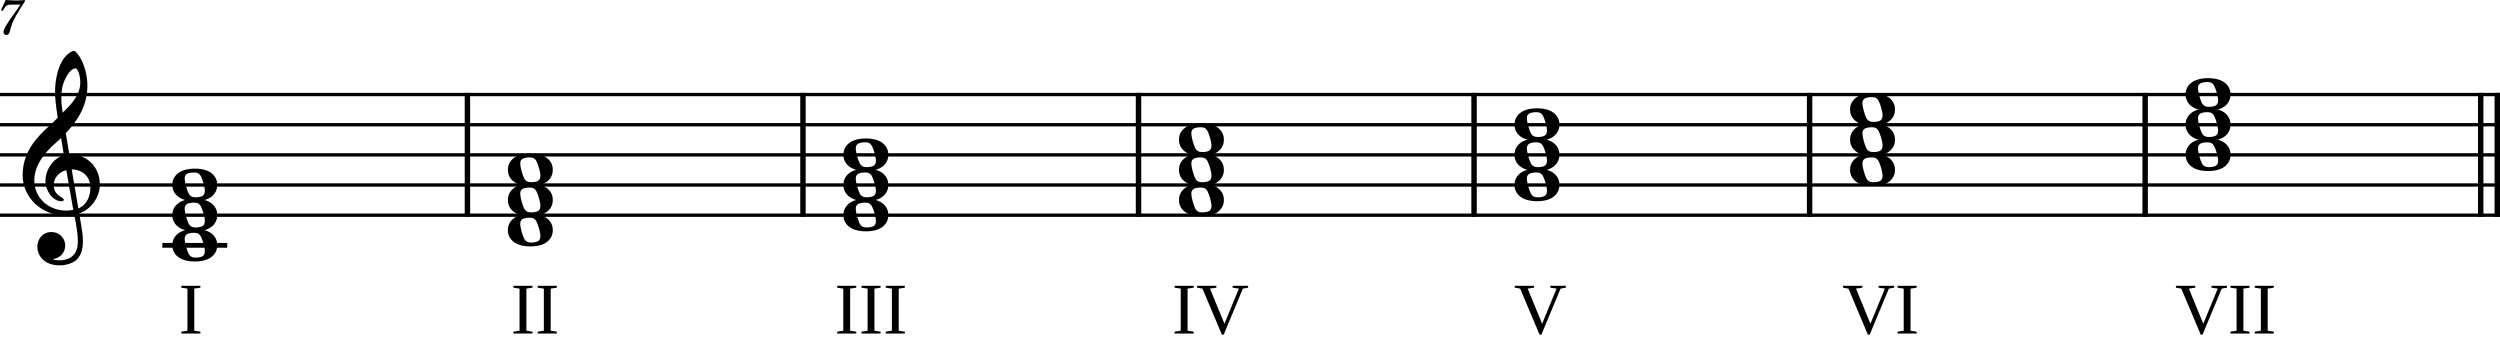
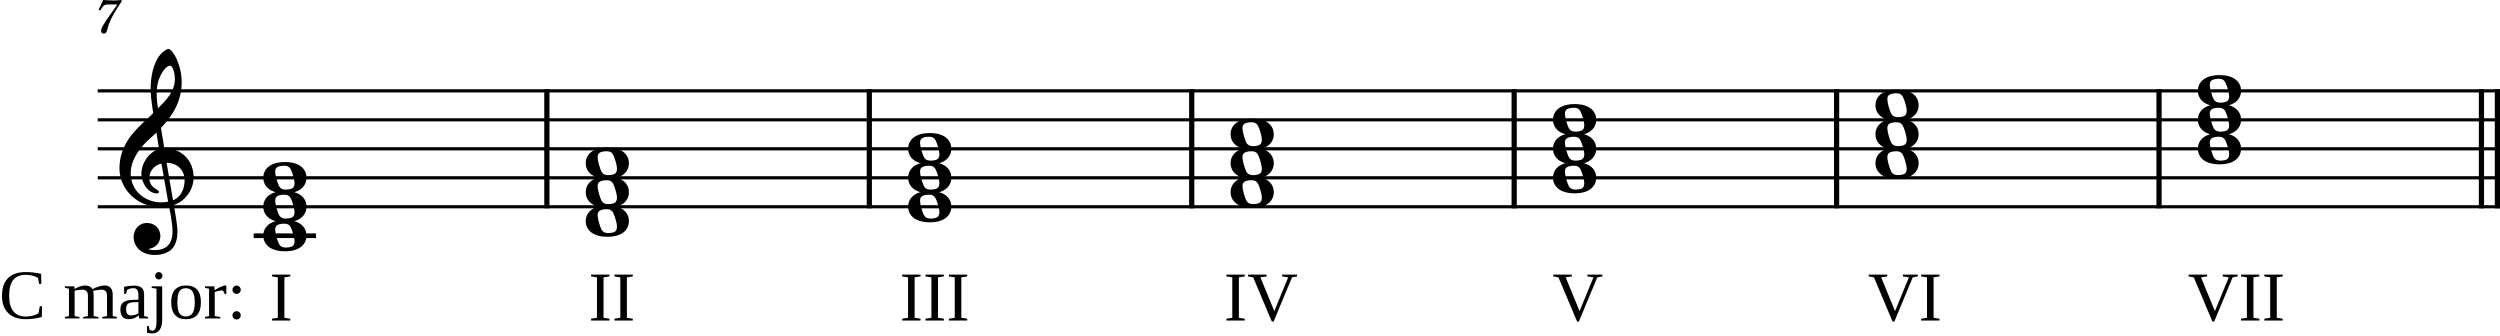
- <svg xmlns="http://www.w3.org/2000/svg" width="145.062mm" height="19.519mm" viewBox="0 0 2056.002 276.649" version="1.2" id="svg194">
+ <svg xmlns="http://www.w3.org/2000/svg" width="150.963mm" height="20.246mm" viewBox="0 0 2139.64 286.951" version="1.2" id="svg194">
  <defs id="defs194" />
-   <polyline class="StaffLines" fill="none" stroke="#000000" stroke-width="2.73" stroke-linejoin="bevel" points="708.598,2693.4 2764.6,2693.4" id="polyline31" transform="translate(-708.598,-2615.64)" />
-   <polyline class="StaffLines" fill="none" stroke="#000000" stroke-width="2.73" stroke-linejoin="bevel" points="708.598,2718.2 2764.6,2718.2" id="polyline32" transform="translate(-708.598,-2615.64)" />
-   <polyline class="StaffLines" fill="none" stroke="#000000" stroke-width="2.73" stroke-linejoin="bevel" points="708.598,2743 2764.6,2743" id="polyline33" transform="translate(-708.598,-2615.64)" />
-   <polyline class="StaffLines" fill="none" stroke="#000000" stroke-width="2.73" stroke-linejoin="bevel" points="708.598,2767.8 2764.6,2767.8" id="polyline34" transform="translate(-708.598,-2615.64)" />
-   <polyline class="StaffLines" fill="none" stroke="#000000" stroke-width="2.73" stroke-linejoin="bevel" points="708.598,2792.6 2764.6,2792.6" id="polyline35" transform="translate(-708.598,-2615.64)" />
-   <path class="MeasureNumber" d="M 20.438,7.1951929e-5 C 18.313,0.24 15.719,0.41 13.485,0.41 c -1.125,0 -2.406,-0.05 -3.844,-0.12 -1.328,-0.08 -2.641,-0.16 -4,-0.24 l -1,-0.05 L 0.766,8.44 l 1.469,0.49 0.969,-1.61 c 1.875,-3.11 2.75,-3.55 6.828,-3.52 h 6.765 l -4.359,6.25 c -5.125,7.19 -5.125,7.19 -7.078,10.39 -1.766,2.85 -2.485,4.6 -2.485,6.03 0,1.41 0.891,2.28 2.282,2.28 1.484,0 2.234,-0.71 2.765,-2.59 2,-7.52 3.203,-10.12 8.75,-19.11 l 3.766,-5.84 V 7.1951928e-5" id="path57" />
-   <polyline class="BarLine" fill="none" stroke="#000000" stroke-width="4.46" stroke-linejoin="bevel" points="1920.87,2692.04 1920.87,2793.96" id="polyline62" transform="translate(-708.598,-2615.64)" />
-   <polyline class="BarLine" fill="none" stroke="#000000" stroke-width="4.46" stroke-linejoin="bevel" points="2472.78,2692.04 2472.78,2793.96" id="polyline63" transform="translate(-708.598,-2615.64)" />
-   <polyline class="BarLine" fill="none" stroke="#000000" stroke-width="4.46" stroke-linejoin="bevel" points="1093,2692.04 1093,2793.96" id="polyline74" transform="translate(-708.598,-2615.64)" />
-   <polyline class="BarLine" fill="none" stroke="#000000" stroke-width="4.46" stroke-linejoin="bevel" points="2748.73,2692.04 2748.73,2793.96" id="polyline76" transform="translate(-708.598,-2615.64)" />
-   <polyline class="BarLine" fill="none" stroke="#000000" stroke-width="4.46" stroke-linejoin="bevel" points="2762.37,2692.04 2762.37,2793.96" id="polyline77" transform="translate(-708.598,-2615.64)" />
-   <polyline class="BarLine" fill="none" stroke="#000000" stroke-width="4.46" stroke-linejoin="bevel" points="1644.91,2692.04 1644.91,2793.96" id="polyline90" transform="translate(-708.598,-2615.64)" />
-   <polyline class="BarLine" fill="none" stroke="#000000" stroke-width="4.46" stroke-linejoin="bevel" points="2196.82,2692.04 2196.82,2793.96" id="polyline91" transform="translate(-708.598,-2615.64)" />
-   <polyline class="BarLine" fill="none" stroke="#000000" stroke-width="4.46" stroke-linejoin="bevel" points="1368.96,2692.04 1368.96,2793.96" id="polyline96" transform="translate(-708.598,-2615.64)" />
-   <polyline class="LedgerLine" fill="none" stroke="#000000" stroke-width="3.97" stroke-linejoin="bevel" points="842.1,2817.4 895.466,2817.4" id="polyline104" transform="translate(-708.598,-2615.64)" />
-   <path class="Note" d="m 436.195,126.275 c -13.686,0 -18.553,6.944 -18.553,13.392 0,6.448 4.867,13.392 18.553,13.392 13.687,0 18.445,-6.944 18.445,-13.392 0,-6.448 -4.759,-13.392 -18.445,-13.392 m 5.053,23.002 c -1.193,0.403 -2.775,0.604 -4.263,0.604 -2.775,0 -4.665,-0.79 -5.952,-3.27 -1.287,-2.48 -3.069,-8.835 -3.177,-11.517 -0.201,-2.682 0.791,-4.263 3.177,-5.053 1.193,-0.403 2.775,-0.605 4.263,-0.605 2.775,0 4.573,0.605 5.952,3.286 1.395,2.666 3.177,9.021 3.177,11.501 0,2.573 -0.791,4.371 -3.177,5.053" id="path110" style="stroke-width:0.992" />
-   <path class="Note" d="m 1264.055,113.875 c -13.687,0 -18.553,6.944 -18.553,13.392 0,6.448 4.867,13.392 18.553,13.392 13.687,0 18.445,-6.944 18.445,-13.392 0,-6.448 -4.759,-13.392 -18.445,-13.392 m 5.053,23.002 c -1.194,0.403 -2.775,0.604 -4.263,0.604 -2.775,0 -4.665,-0.79 -5.952,-3.27 -1.286,-2.48 -3.069,-8.835 -3.177,-11.517 -0.202,-2.682 0.79,-4.263 3.177,-5.053 1.194,-0.403 2.775,-0.605 4.263,-0.605 2.775,0 4.572,0.605 5.952,3.286 1.395,2.666 3.177,9.021 3.177,11.501 0,2.573 -0.79,4.371 -3.177,5.053" id="path115" style="stroke-width:0.992" />
-   <path class="Note" d="m 436.195,151.075 c -13.686,0 -18.553,6.944 -18.553,13.392 0,6.448 4.867,13.392 18.553,13.392 13.687,0 18.445,-6.944 18.445,-13.392 0,-6.448 -4.759,-13.392 -18.445,-13.392 m 5.053,23.002 c -1.193,0.403 -2.775,0.604 -4.263,0.604 -2.775,0 -4.665,-0.79 -5.952,-3.27 -1.287,-2.48 -3.069,-8.835 -3.177,-11.517 -0.201,-2.682 0.791,-4.263 3.177,-5.053 1.193,-0.403 2.775,-0.605 4.263,-0.605 2.775,0 4.573,0.605 5.952,3.286 1.395,2.666 3.177,9.021 3.177,11.501 0,2.573 -0.791,4.371 -3.177,5.053" id="path117" style="stroke-width:0.992" />
-   <path class="Note" d="m 712.145,163.475 c -13.686,0 -18.553,6.944 -18.553,13.392 0,6.448 4.867,13.392 18.553,13.392 13.687,0 18.445,-6.944 18.445,-13.392 0,-6.448 -4.759,-13.392 -18.445,-13.392 m 5.053,23.002 c -1.193,0.403 -2.775,0.604 -4.263,0.604 -2.775,0 -4.665,-0.79 -5.952,-3.27 -1.287,-2.48 -3.069,-8.835 -3.177,-11.517 -0.201,-2.682 0.791,-4.263 3.177,-5.053 1.193,-0.403 2.775,-0.605 4.263,-0.605 2.775,0 4.573,0.605 5.952,3.286 1.395,2.666 3.177,9.021 3.177,11.501 0,2.573 -0.791,4.371 -3.177,5.053" id="path127" style="stroke-width:0.992" />
-   <path class="Note" d="m 1815.966,64.275 c -13.687,0 -18.553,6.944 -18.553,13.392 0,6.448 4.867,13.392 18.553,13.392 13.687,0 18.445,-6.944 18.445,-13.392 0,-6.448 -4.759,-13.392 -18.445,-13.392 m 5.053,23.002 c -1.194,0.403 -2.775,0.604 -4.263,0.604 -2.775,0 -4.665,-0.79 -5.952,-3.27 -1.286,-2.48 -3.069,-8.835 -3.177,-11.517 -0.202,-2.681 0.79,-4.262 3.177,-5.053 1.194,-0.403 2.775,-0.605 4.263,-0.605 2.775,0 4.572,0.605 5.952,3.286 1.395,2.666 3.177,9.021 3.177,11.501 0,2.573 -0.79,4.371 -3.177,5.053" id="path128" style="stroke-width:0.992" />
-   <path class="Note" d="m 1815.966,89.075 c -13.687,0 -18.553,6.944 -18.553,13.392 0,6.448 4.867,13.392 18.553,13.392 13.687,0 18.445,-6.944 18.445,-13.392 0,-6.448 -4.759,-13.392 -18.445,-13.392 m 5.053,23.002 c -1.194,0.403 -2.775,0.604 -4.263,0.604 -2.775,0 -4.665,-0.79 -5.952,-3.27 -1.286,-2.48 -3.069,-8.835 -3.177,-11.517 -0.202,-2.681 0.79,-4.262 3.177,-5.053 1.194,-0.403 2.775,-0.605 4.263,-0.605 2.775,0 4.572,0.605 5.952,3.286 1.395,2.666 3.177,9.021 3.177,11.501 0,2.573 -0.79,4.371 -3.177,5.053" id="path129" style="stroke-width:0.992" />
-   <path class="Note" d="m 712.145,113.875 c -13.686,0 -18.553,6.944 -18.553,13.392 0,6.448 4.867,13.392 18.553,13.392 13.687,0 18.445,-6.944 18.445,-13.392 0,-6.448 -4.759,-13.392 -18.445,-13.392 m 5.053,23.002 c -1.193,0.403 -2.775,0.604 -4.263,0.604 -2.775,0 -4.665,-0.79 -5.952,-3.27 -1.287,-2.48 -3.069,-8.835 -3.177,-11.517 -0.201,-2.682 0.791,-4.263 3.177,-5.053 1.193,-0.403 2.775,-0.605 4.263,-0.605 2.775,0 4.573,0.605 5.952,3.286 1.395,2.666 3.177,9.021 3.177,11.501 0,2.573 -0.791,4.371 -3.177,5.053" id="path133" style="stroke-width:0.992" />
-   <path class="Note" d="m 1540.015,76.675 c -13.687,0 -18.553,6.944 -18.553,13.392 0,6.448 4.867,13.392 18.553,13.392 13.687,0 18.445,-6.944 18.445,-13.392 0,-6.448 -4.759,-13.392 -18.445,-13.392 m 5.053,23.002 c -1.194,0.403 -2.775,0.604 -4.263,0.604 -2.775,0 -4.665,-0.79 -5.952,-3.27 -1.286,-2.48 -3.069,-8.835 -3.177,-11.517 -0.202,-2.681 0.79,-4.262 3.177,-5.053 1.194,-0.403 2.775,-0.605 4.263,-0.605 2.775,0 4.572,0.605 5.952,3.286 1.395,2.666 3.177,9.021 3.177,11.501 0,2.573 -0.79,4.371 -3.177,5.053" id="path134" style="stroke-width:0.992" />
-   <path class="Note" d="m 712.145,138.675 c -13.686,0 -18.553,6.944 -18.553,13.392 0,6.448 4.867,13.392 18.553,13.392 13.687,0 18.445,-6.944 18.445,-13.392 0,-6.448 -4.759,-13.392 -18.445,-13.392 m 5.053,23.002 c -1.193,0.403 -2.775,0.604 -4.263,0.604 -2.775,0 -4.665,-0.79 -5.952,-3.27 -1.287,-2.48 -3.069,-8.835 -3.177,-11.517 -0.201,-2.682 0.791,-4.263 3.177,-5.053 1.193,-0.403 2.775,-0.605 4.263,-0.605 2.775,0 4.573,0.605 5.952,3.286 1.395,2.666 3.177,9.021 3.177,11.501 0,2.573 -0.791,4.371 -3.177,5.053" id="path138" style="stroke-width:0.992" />
-   <path class="Note" d="m 1815.966,113.875 c -13.687,0 -18.553,6.944 -18.553,13.392 0,6.448 4.867,13.392 18.553,13.392 13.687,0 18.445,-6.944 18.445,-13.392 0,-6.448 -4.759,-13.392 -18.445,-13.392 m 5.053,23.002 c -1.194,0.403 -2.775,0.604 -4.263,0.604 -2.775,0 -4.665,-0.79 -5.952,-3.27 -1.286,-2.48 -3.069,-8.835 -3.177,-11.517 -0.202,-2.682 0.79,-4.263 3.177,-5.053 1.194,-0.403 2.775,-0.605 4.263,-0.605 2.775,0 4.572,0.605 5.952,3.286 1.395,2.666 3.177,9.021 3.177,11.501 0,2.573 -0.79,4.371 -3.177,5.053" id="path139" style="stroke-width:0.992" />
-   <path class="Note" d="m 1264.055,138.675 c -13.687,0 -18.553,6.944 -18.553,13.392 0,6.448 4.867,13.392 18.553,13.392 13.687,0 18.445,-6.944 18.445,-13.392 0,-6.448 -4.759,-13.392 -18.445,-13.392 m 5.053,23.002 c -1.194,0.403 -2.775,0.604 -4.263,0.604 -2.775,0 -4.665,-0.79 -5.952,-3.27 -1.286,-2.48 -3.069,-8.835 -3.177,-11.517 -0.202,-2.682 0.79,-4.263 3.177,-5.053 1.194,-0.403 2.775,-0.605 4.263,-0.605 2.775,0 4.572,0.605 5.952,3.286 1.395,2.666 3.177,9.021 3.177,11.501 0,2.573 -0.79,4.371 -3.177,5.053" id="path144" style="stroke-width:0.992" />
-   <path class="Note" d="m 160.239,163.475 c -13.686,0 -18.553,6.944 -18.553,13.392 0,6.448 4.867,13.392 18.553,13.392 13.687,0 18.445,-6.944 18.445,-13.392 0,-6.448 -4.759,-13.392 -18.445,-13.392 m 5.053,23.002 c -1.193,0.403 -2.775,0.604 -4.263,0.604 -2.775,0 -4.665,-0.79 -5.952,-3.27 -1.287,-2.48 -3.069,-8.835 -3.177,-11.517 -0.201,-2.682 0.791,-4.263 3.177,-5.053 1.193,-0.403 2.775,-0.605 4.263,-0.605 2.775,0 4.573,0.605 5.952,3.286 1.395,2.666 3.177,9.021 3.177,11.501 0,2.573 -0.791,4.371 -3.177,5.053" id="path147" style="stroke-width:0.992" />
-   <path class="Note" d="m 1540.015,126.275 c -13.687,0 -18.553,6.944 -18.553,13.392 0,6.448 4.867,13.392 18.553,13.392 13.687,0 18.445,-6.944 18.445,-13.392 0,-6.448 -4.759,-13.392 -18.445,-13.392 m 5.053,23.002 c -1.194,0.403 -2.775,0.604 -4.263,0.604 -2.775,0 -4.665,-0.79 -5.952,-3.27 -1.286,-2.48 -3.069,-8.835 -3.177,-11.517 -0.202,-2.682 0.79,-4.263 3.177,-5.053 1.194,-0.403 2.775,-0.605 4.263,-0.605 2.775,0 4.572,0.605 5.952,3.286 1.395,2.666 3.177,9.021 3.177,11.501 0,2.573 -0.79,4.371 -3.177,5.053" id="path148" style="stroke-width:0.992" />
-   <path class="Note" d="m 160.239,188.275 c -13.686,0 -18.553,6.944 -18.553,13.392 0,6.448 4.867,13.392 18.553,13.392 13.687,0 18.445,-6.944 18.445,-13.392 0,-6.448 -4.759,-13.392 -18.445,-13.392 m 5.053,23.002 c -1.193,0.403 -2.775,0.604 -4.263,0.604 -2.775,0 -4.665,-0.79 -5.952,-3.27 -1.287,-2.48 -3.069,-8.835 -3.177,-11.517 -0.201,-2.682 0.791,-4.263 3.177,-5.053 1.193,-0.403 2.775,-0.605 4.263,-0.605 2.775,0 4.573,0.605 5.952,3.286 1.395,2.666 3.177,9.021 3.177,11.501 0,2.573 -0.791,4.371 -3.177,5.053" id="path149" style="stroke-width:0.992" />
-   <path class="Note" d="m 160.239,138.675 c -13.686,0 -18.553,6.944 -18.553,13.392 0,6.448 4.867,13.392 18.553,13.392 13.687,0 18.445,-6.944 18.445,-13.392 0,-6.448 -4.759,-13.392 -18.445,-13.392 m 5.053,23.002 c -1.193,0.403 -2.775,0.604 -4.263,0.604 -2.775,0 -4.665,-0.79 -5.952,-3.27 -1.287,-2.48 -3.069,-8.835 -3.177,-11.517 -0.201,-2.682 0.791,-4.263 3.177,-5.053 1.193,-0.403 2.775,-0.605 4.263,-0.605 2.775,0 4.573,0.605 5.952,3.286 1.395,2.666 3.177,9.021 3.177,11.501 0,2.573 -0.791,4.371 -3.177,5.053" id="path150" style="stroke-width:0.992" />
-   <path class="Note" d="m 988.105,101.475 c -13.686,0 -18.553,6.944 -18.553,13.392 0,6.448 4.867,13.392 18.553,13.392 13.687,0 18.445,-6.944 18.445,-13.392 0,-6.448 -4.759,-13.392 -18.445,-13.392 m 5.053,23.002 c -1.193,0.403 -2.775,0.604 -4.263,0.604 -2.775,0 -4.665,-0.79 -5.952,-3.27 -1.287,-2.48 -3.069,-8.835 -3.177,-11.517 -0.201,-2.682 0.791,-4.263 3.177,-5.053 1.193,-0.403 2.775,-0.605 4.263,-0.605 2.775,0 4.573,0.605 5.952,3.286 1.395,2.666 3.177,9.021 3.177,11.501 0,2.573 -0.791,4.371 -3.177,5.053" id="path151" style="stroke-width:0.992" />
-   <path class="Note" d="m 1540.015,101.475 c -13.687,0 -18.553,6.944 -18.553,13.392 0,6.448 4.867,13.392 18.553,13.392 13.687,0 18.445,-6.944 18.445,-13.392 0,-6.448 -4.759,-13.392 -18.445,-13.392 m 5.053,23.002 c -1.194,0.403 -2.775,0.604 -4.263,0.604 -2.775,0 -4.665,-0.79 -5.952,-3.27 -1.286,-2.48 -3.069,-8.835 -3.177,-11.517 -0.202,-2.682 0.79,-4.263 3.177,-5.053 1.194,-0.403 2.775,-0.605 4.263,-0.605 2.775,0 4.572,0.605 5.952,3.286 1.395,2.666 3.177,9.021 3.177,11.501 0,2.573 -0.79,4.371 -3.177,5.053" id="path153" style="stroke-width:0.992" />
-   <path class="Note" d="m 436.195,175.875 c -13.686,0 -18.553,6.944 -18.553,13.392 0,6.448 4.867,13.392 18.553,13.392 13.687,0 18.445,-6.944 18.445,-13.392 0,-6.448 -4.759,-13.392 -18.445,-13.392 m 5.053,23.002 c -1.193,0.403 -2.775,0.604 -4.263,0.604 -2.775,0 -4.665,-0.79 -5.952,-3.27 -1.287,-2.48 -3.069,-8.835 -3.177,-11.517 -0.201,-2.682 0.791,-4.263 3.177,-5.053 1.193,-0.403 2.775,-0.605 4.263,-0.605 2.775,0 4.573,0.605 5.952,3.286 1.395,2.666 3.177,9.021 3.177,11.501 0,2.573 -0.791,4.371 -3.177,5.053" id="path154" style="stroke-width:0.992" />
-   <path class="Note" d="m 988.105,126.275 c -13.686,0 -18.553,6.944 -18.553,13.392 0,6.448 4.867,13.392 18.553,13.392 13.687,0 18.445,-6.944 18.445,-13.392 0,-6.448 -4.759,-13.392 -18.445,-13.392 m 5.053,23.002 c -1.193,0.403 -2.775,0.604 -4.263,0.604 -2.775,0 -4.665,-0.79 -5.952,-3.27 -1.287,-2.48 -3.069,-8.835 -3.177,-11.517 -0.201,-2.682 0.791,-4.263 3.177,-5.053 1.193,-0.403 2.775,-0.605 4.263,-0.605 2.775,0 4.573,0.605 5.952,3.286 1.395,2.666 3.177,9.021 3.177,11.501 0,2.573 -0.791,4.371 -3.177,5.053" id="path156" style="stroke-width:0.992" />
-   <path class="Note" d="m 1264.055,89.075 c -13.687,0 -18.553,6.944 -18.553,13.392 0,6.448 4.867,13.392 18.553,13.392 13.687,0 18.445,-6.944 18.445,-13.392 0,-6.448 -4.759,-13.392 -18.445,-13.392 m 5.053,23.002 c -1.194,0.403 -2.775,0.604 -4.263,0.604 -2.775,0 -4.665,-0.79 -5.952,-3.27 -1.286,-2.48 -3.069,-8.835 -3.177,-11.517 -0.202,-2.681 0.79,-4.262 3.177,-5.053 1.194,-0.403 2.775,-0.605 4.263,-0.605 2.775,0 4.572,0.605 5.952,3.286 1.395,2.666 3.177,9.021 3.177,11.501 0,2.573 -0.79,4.371 -3.177,5.053" id="path159" style="stroke-width:0.992" />
-   <path class="Note" d="m 988.105,151.075 c -13.686,0 -18.553,6.944 -18.553,13.392 0,6.448 4.867,13.392 18.553,13.392 13.687,0 18.445,-6.944 18.445,-13.392 0,-6.448 -4.759,-13.392 -18.445,-13.392 m 5.053,23.002 c -1.193,0.403 -2.775,0.604 -4.263,0.604 -2.775,0 -4.665,-0.79 -5.952,-3.27 -1.287,-2.48 -3.069,-8.835 -3.177,-11.517 -0.201,-2.682 0.791,-4.263 3.177,-5.053 1.193,-0.403 2.775,-0.605 4.263,-0.605 2.775,0 4.573,0.605 5.952,3.286 1.395,2.666 3.177,9.021 3.177,11.501 0,2.573 -0.791,4.371 -3.177,5.053" id="path160" style="stroke-width:0.992" />
-   <path class="Clef" d="m 74.353,154.237 c 0,7.053 -2.883,14.291 -9.92,17.174 -2.077,-11.904 -4.758,-27.683 -5.456,-32.054 8.928,0 15.376,6.061 15.376,14.88 m -14.089,18.352 c -1.984,0.403 -3.859,0.604 -5.751,0.604 -14.182,0 -26.288,-9.92 -26.288,-24.908 0,-12.09 8.525,-22.909 17.267,-30.458 1.674,-1.488 3.271,-2.867 4.759,-4.355 0.883,5.347 1.581,10.013 2.278,14.089 -9.036,2.681 -15.174,12.199 -15.174,21.53 0,6.944 5.456,16.461 13.392,16.461 0.79,0 1.689,-0.403 1.689,-1.287 0,-0.899 -0.992,-1.395 -2.185,-2.185 -3.875,-2.387 -6.061,-4.96 -6.061,-9.827 0,-6.045 4.464,-10.912 10.323,-12.292 l 5.751,32.628 M 51.537,70.615 c 0.899,-3.968 5.456,-14.384 10.618,-14.384 1.488,0 3.859,4.851 3.859,11.702 0,10.323 -7.626,18.058 -14.477,24.8 -0.589,-3.968 -1.085,-7.827 -1.085,-11.997 0,-3.673 0.295,-7.053 1.085,-10.121 m -20.832,132.432 c 0,6.557 5.053,15.19 18.445,15.19 4.665,0 8.742,-1.193 12.307,-3.379 5.363,-3.766 6.743,-10.323 6.743,-16.569 0,-3.859 -0.589,-8.323 -1.581,-13.981 -0.295,-1.984 -0.899,-4.96 -1.488,-8.835 9.718,-3.177 16.957,-13.299 16.957,-23.514 0,-14.973 -10.617,-25.095 -25.095,-25.095 -0.992,-5.952 -1.984,-11.811 -2.883,-17.36 10.525,-11.021 17.763,-23.421 17.763,-39.184 0,-9.037 -2.774,-16.368 -4.371,-19.948 -2.371,-5.053 -5.255,-8.525 -7.037,-8.525 -0.697,0 -3.766,1.193 -7.037,5.053 -6.355,7.548 -8.137,20.243 -8.137,28.566 0,5.363 0.496,10.23 2.185,21.343 -0.109,0.093 -5.27,5.347 -7.347,7.037 -9.036,8.432 -21.529,20.429 -21.529,40.284 0,18.538 16.167,33.124 34.627,33.124 2.867,0 5.549,-0.295 7.827,-0.697 1.891,9.532 2.976,16.476 2.976,21.731 0,10.323 -5.255,15.779 -15.267,15.779 -2.387,0 -4.464,-0.496 -4.666,-0.496 -0.093,-0.109 -0.294,-0.202 -0.294,-0.295 0,-0.201 0.201,-0.31 0.496,-0.403 4.665,-0.697 9.315,-4.665 9.315,-11.005 0,-5.363 -4.061,-11.021 -11.501,-11.021 -6.944,0 -11.408,5.657 -11.408,12.199" id="path161" style="stroke-width:0.992" />
-   <text xml:space="preserve" style="font-style:normal;font-variant:normal;font-weight:normal;font-stretch:normal;font-size:60px;font-family:'Times New Roman';-inkscape-font-specification:'Times New Roman, ';text-align:start;writing-mode:lr-tb;direction:ltr;text-anchor:start;fill:#000000;fill-opacity:1;stroke:#000000;stroke-width:2.835;stroke-linecap:square;stroke-opacity:0;paint-order:stroke fill markers" x="146.94" y="274.323" id="text194-1">
-     <tspan id="tspan194-5" style="font-style:normal;font-variant:normal;font-weight:normal;font-stretch:normal;font-size:60px;font-family:'Times New Roman';-inkscape-font-specification:'Times New Roman, ';fill:#000000;fill-opacity:1;stroke-width:2.835" x="146.94" y="274.323">I</tspan>
+   <polyline class="StaffLines" fill="none" stroke="#000000" stroke-width="2.73" stroke-linejoin="bevel" points="708.598,2693.4 2764.6,2693.4" id="polyline31" transform="translate(-624.9602,-2615.64)" />
+   <polyline class="StaffLines" fill="none" stroke="#000000" stroke-width="2.73" stroke-linejoin="bevel" points="708.598,2718.2 2764.6,2718.2" id="polyline32" transform="translate(-624.9602,-2615.64)" />
+   <polyline class="StaffLines" fill="none" stroke="#000000" stroke-width="2.73" stroke-linejoin="bevel" points="708.598,2743 2764.6,2743" id="polyline33" transform="translate(-624.9602,-2615.64)" />
+   <polyline class="StaffLines" fill="none" stroke="#000000" stroke-width="2.73" stroke-linejoin="bevel" points="708.598,2767.8 2764.6,2767.8" id="polyline34" transform="translate(-624.9602,-2615.64)" />
+   <polyline class="StaffLines" fill="none" stroke="#000000" stroke-width="2.73" stroke-linejoin="bevel" points="708.598,2792.6 2764.6,2792.6" id="polyline35" transform="translate(-624.9602,-2615.64)" />
+   <path class="MeasureNumber" d="M 104.076,-9.5717128e-6 C 101.951,0.24 99.357,0.41 97.123,0.41 c -1.125,0 -2.406,-0.05 -3.844,-0.12 -1.328,-0.08 -2.641,-0.16 -4,-0.24 l -1,-0.05 -3.875,8.44 1.469,0.49 0.969,-1.61 c 1.875,-3.11 2.75,-3.55 6.828,-3.52 h 6.765 l -4.359,6.25 c -5.125,7.19 -5.125,7.19 -7.078,10.39 -1.766,2.85 -2.485,4.6 -2.485,6.03 0,1.41 0.891,2.28 2.282,2.28 1.484,0 2.234,-0.71 2.765,-2.59 2,-7.52 3.203,-10.12 8.75,-19.11 l 3.766,-5.84 V -9.5717138e-6" id="path57" />
+   <polyline class="BarLine" fill="none" stroke="#000000" stroke-width="4.46" stroke-linejoin="bevel" points="1920.87,2692.04 1920.87,2793.96" id="polyline62" transform="translate(-624.9602,-2615.64)" />
+   <polyline class="BarLine" fill="none" stroke="#000000" stroke-width="4.46" stroke-linejoin="bevel" points="2472.78,2692.04 2472.78,2793.96" id="polyline63" transform="translate(-624.9602,-2615.64)" />
+   <polyline class="BarLine" fill="none" stroke="#000000" stroke-width="4.46" stroke-linejoin="bevel" points="1093,2692.04 1093,2793.96" id="polyline74" transform="translate(-624.9602,-2615.64)" />
+   <polyline class="BarLine" fill="none" stroke="#000000" stroke-width="4.46" stroke-linejoin="bevel" points="2748.73,2692.04 2748.73,2793.96" id="polyline76" transform="translate(-624.9602,-2615.64)" />
+   <polyline class="BarLine" fill="none" stroke="#000000" stroke-width="4.46" stroke-linejoin="bevel" points="2762.37,2692.04 2762.37,2793.96" id="polyline77" transform="translate(-624.9602,-2615.64)" />
+   <polyline class="BarLine" fill="none" stroke="#000000" stroke-width="4.46" stroke-linejoin="bevel" points="1644.91,2692.04 1644.91,2793.96" id="polyline90" transform="translate(-624.9602,-2615.64)" />
+   <polyline class="BarLine" fill="none" stroke="#000000" stroke-width="4.46" stroke-linejoin="bevel" points="2196.82,2692.04 2196.82,2793.96" id="polyline91" transform="translate(-624.9602,-2615.64)" />
+   <polyline class="BarLine" fill="none" stroke="#000000" stroke-width="4.46" stroke-linejoin="bevel" points="1368.96,2692.04 1368.96,2793.96" id="polyline96" transform="translate(-624.9602,-2615.64)" />
+   <polyline class="LedgerLine" fill="none" stroke="#000000" stroke-width="3.97" stroke-linejoin="bevel" points="842.1,2817.4 895.466,2817.4" id="polyline104" transform="translate(-624.9602,-2615.64)" />
+   <path class="Note" d="m 519.833,126.275 c -13.686,0 -18.553,6.944 -18.553,13.392 0,6.448 4.867,13.392 18.553,13.392 13.687,0 18.445,-6.944 18.445,-13.392 0,-6.448 -4.759,-13.392 -18.445,-13.392 m 5.053,23.002 c -1.193,0.403 -2.775,0.604 -4.263,0.604 -2.775,0 -4.665,-0.79 -5.952,-3.27 -1.287,-2.48 -3.069,-8.835 -3.177,-11.517 -0.201,-2.682 0.791,-4.263 3.177,-5.053 1.193,-0.403 2.775,-0.605 4.263,-0.605 2.775,0 4.573,0.605 5.952,3.286 1.395,2.666 3.177,9.021 3.177,11.501 0,2.573 -0.791,4.371 -3.177,5.053" id="path110" style="stroke-width:0.992" />
+   <path class="Note" d="m 1347.693,113.875 c -13.687,0 -18.553,6.944 -18.553,13.392 0,6.448 4.867,13.392 18.553,13.392 13.687,0 18.445,-6.944 18.445,-13.392 0,-6.448 -4.758,-13.392 -18.445,-13.392 m 5.053,23.002 c -1.194,0.403 -2.775,0.604 -4.263,0.604 -2.775,0 -4.665,-0.79 -5.952,-3.27 -1.286,-2.48 -3.069,-8.835 -3.178,-11.517 -0.202,-2.682 0.79,-4.263 3.178,-5.053 1.194,-0.403 2.775,-0.605 4.263,-0.605 2.775,0 4.572,0.605 5.952,3.286 1.395,2.666 3.178,9.021 3.178,11.501 0,2.573 -0.79,4.371 -3.178,5.053" id="path115" style="stroke-width:0.992" />
+   <path class="Note" d="m 519.833,151.075 c -13.686,0 -18.553,6.944 -18.553,13.392 0,6.448 4.867,13.392 18.553,13.392 13.687,0 18.445,-6.944 18.445,-13.392 0,-6.448 -4.759,-13.392 -18.445,-13.392 m 5.053,23.002 c -1.193,0.403 -2.775,0.604 -4.263,0.604 -2.775,0 -4.665,-0.79 -5.952,-3.27 -1.287,-2.48 -3.069,-8.835 -3.177,-11.517 -0.201,-2.682 0.791,-4.263 3.177,-5.053 1.193,-0.403 2.775,-0.605 4.263,-0.605 2.775,0 4.573,0.605 5.952,3.286 1.395,2.666 3.177,9.021 3.177,11.501 0,2.573 -0.791,4.371 -3.177,5.053" id="path117" style="stroke-width:0.992" />
+   <path class="Note" d="m 795.783,163.475 c -13.686,0 -18.553,6.944 -18.553,13.392 0,6.448 4.867,13.392 18.553,13.392 13.687,0 18.445,-6.944 18.445,-13.392 0,-6.448 -4.759,-13.392 -18.445,-13.392 m 5.053,23.002 c -1.193,0.403 -2.775,0.604 -4.263,0.604 -2.775,0 -4.665,-0.79 -5.952,-3.27 -1.287,-2.48 -3.069,-8.835 -3.177,-11.517 -0.201,-2.682 0.791,-4.263 3.177,-5.053 1.193,-0.403 2.775,-0.605 4.263,-0.605 2.775,0 4.573,0.605 5.952,3.286 1.395,2.666 3.177,9.021 3.177,11.501 0,2.573 -0.791,4.371 -3.177,5.053" id="path127" style="stroke-width:0.992" />
+   <path class="Note" d="m 1899.603,64.275 c -13.687,0 -18.553,6.944 -18.553,13.392 0,6.448 4.867,13.392 18.553,13.392 13.687,0 18.445,-6.944 18.445,-13.392 0,-6.448 -4.758,-13.392 -18.445,-13.392 m 5.053,23.002 c -1.194,0.403 -2.775,0.604 -4.263,0.604 -2.775,0 -4.665,-0.79 -5.952,-3.27 -1.286,-2.48 -3.069,-8.835 -3.178,-11.517 -0.202,-2.681 0.79,-4.262 3.178,-5.053 1.194,-0.403 2.775,-0.605 4.263,-0.605 2.775,0 4.572,0.605 5.952,3.286 1.395,2.666 3.178,9.021 3.178,11.501 0,2.573 -0.79,4.371 -3.178,5.053" id="path128" style="stroke-width:0.992" />
+   <path class="Note" d="m 1899.603,89.075 c -13.687,0 -18.553,6.944 -18.553,13.392 0,6.448 4.867,13.392 18.553,13.392 13.687,0 18.445,-6.944 18.445,-13.392 0,-6.448 -4.758,-13.392 -18.445,-13.392 m 5.053,23.002 c -1.194,0.403 -2.775,0.604 -4.263,0.604 -2.775,0 -4.665,-0.79 -5.952,-3.27 -1.286,-2.48 -3.069,-8.835 -3.178,-11.517 -0.202,-2.681 0.79,-4.262 3.178,-5.053 1.194,-0.403 2.775,-0.605 4.263,-0.605 2.775,0 4.572,0.605 5.952,3.286 1.395,2.666 3.178,9.021 3.178,11.501 0,2.573 -0.79,4.371 -3.178,5.053" id="path129" style="stroke-width:0.992" />
+   <path class="Note" d="m 795.783,113.875 c -13.686,0 -18.553,6.944 -18.553,13.392 0,6.448 4.867,13.392 18.553,13.392 13.687,0 18.445,-6.944 18.445,-13.392 0,-6.448 -4.759,-13.392 -18.445,-13.392 m 5.053,23.002 c -1.193,0.403 -2.775,0.604 -4.263,0.604 -2.775,0 -4.665,-0.79 -5.952,-3.27 -1.287,-2.48 -3.069,-8.835 -3.177,-11.517 -0.201,-2.682 0.791,-4.263 3.177,-5.053 1.193,-0.403 2.775,-0.605 4.263,-0.605 2.775,0 4.573,0.605 5.952,3.286 1.395,2.666 3.177,9.021 3.177,11.501 0,2.573 -0.791,4.371 -3.177,5.053" id="path133" style="stroke-width:0.992" />
+   <path class="Note" d="m 1623.653,76.675 c -13.687,0 -18.553,6.944 -18.553,13.392 0,6.448 4.867,13.392 18.553,13.392 13.687,0 18.445,-6.944 18.445,-13.392 0,-6.448 -4.758,-13.392 -18.445,-13.392 m 5.053,23.002 c -1.194,0.403 -2.775,0.604 -4.263,0.604 -2.775,0 -4.665,-0.79 -5.952,-3.27 -1.286,-2.48 -3.069,-8.835 -3.178,-11.517 -0.202,-2.681 0.79,-4.262 3.178,-5.053 1.194,-0.403 2.775,-0.605 4.263,-0.605 2.775,0 4.572,0.605 5.952,3.286 1.395,2.666 3.178,9.021 3.178,11.501 0,2.573 -0.79,4.371 -3.178,5.053" id="path134" style="stroke-width:0.992" />
+   <path class="Note" d="m 795.783,138.675 c -13.686,0 -18.553,6.944 -18.553,13.392 0,6.448 4.867,13.392 18.553,13.392 13.687,0 18.445,-6.944 18.445,-13.392 0,-6.448 -4.759,-13.392 -18.445,-13.392 m 5.053,23.002 c -1.193,0.403 -2.775,0.604 -4.263,0.604 -2.775,0 -4.665,-0.79 -5.952,-3.27 -1.287,-2.48 -3.069,-8.835 -3.177,-11.517 -0.201,-2.682 0.791,-4.263 3.177,-5.053 1.193,-0.403 2.775,-0.605 4.263,-0.605 2.775,0 4.573,0.605 5.952,3.286 1.395,2.666 3.177,9.021 3.177,11.501 0,2.573 -0.791,4.371 -3.177,5.053" id="path138" style="stroke-width:0.992" />
+   <path class="Note" d="m 1899.603,113.875 c -13.687,0 -18.553,6.944 -18.553,13.392 0,6.448 4.867,13.392 18.553,13.392 13.687,0 18.445,-6.944 18.445,-13.392 0,-6.448 -4.758,-13.392 -18.445,-13.392 m 5.053,23.002 c -1.194,0.403 -2.775,0.604 -4.263,0.604 -2.775,0 -4.665,-0.79 -5.952,-3.27 -1.286,-2.48 -3.069,-8.835 -3.178,-11.517 -0.202,-2.682 0.79,-4.263 3.178,-5.053 1.194,-0.403 2.775,-0.605 4.263,-0.605 2.775,0 4.572,0.605 5.952,3.286 1.395,2.666 3.178,9.021 3.178,11.501 0,2.573 -0.79,4.371 -3.178,5.053" id="path139" style="stroke-width:0.992" />
+   <path class="Note" d="m 1347.693,138.675 c -13.687,0 -18.553,6.944 -18.553,13.392 0,6.448 4.867,13.392 18.553,13.392 13.687,0 18.445,-6.944 18.445,-13.392 0,-6.448 -4.758,-13.392 -18.445,-13.392 m 5.053,23.002 c -1.194,0.403 -2.775,0.604 -4.263,0.604 -2.775,0 -4.665,-0.79 -5.952,-3.27 -1.286,-2.48 -3.069,-8.835 -3.178,-11.517 -0.202,-2.682 0.79,-4.263 3.178,-5.053 1.194,-0.403 2.775,-0.605 4.263,-0.605 2.775,0 4.572,0.605 5.952,3.286 1.395,2.666 3.178,9.021 3.178,11.501 0,2.573 -0.79,4.371 -3.178,5.053" id="path144" style="stroke-width:0.992" />
+   <path class="Note" d="m 243.877,163.475 c -13.686,0 -18.553,6.944 -18.553,13.392 0,6.448 4.867,13.392 18.553,13.392 13.687,0 18.445,-6.944 18.445,-13.392 0,-6.448 -4.759,-13.392 -18.445,-13.392 m 5.053,23.002 c -1.193,0.403 -2.775,0.604 -4.263,0.604 -2.775,0 -4.665,-0.79 -5.952,-3.27 -1.287,-2.48 -3.069,-8.835 -3.177,-11.517 -0.201,-2.682 0.791,-4.263 3.177,-5.053 1.193,-0.403 2.775,-0.605 4.263,-0.605 2.775,0 4.573,0.605 5.952,3.286 1.395,2.666 3.177,9.021 3.177,11.501 0,2.573 -0.791,4.371 -3.177,5.053" id="path147" style="stroke-width:0.992" />
+   <path class="Note" d="m 1623.653,126.275 c -13.687,0 -18.553,6.944 -18.553,13.392 0,6.448 4.867,13.392 18.553,13.392 13.687,0 18.445,-6.944 18.445,-13.392 0,-6.448 -4.758,-13.392 -18.445,-13.392 m 5.053,23.002 c -1.194,0.403 -2.775,0.604 -4.263,0.604 -2.775,0 -4.665,-0.79 -5.952,-3.27 -1.286,-2.48 -3.069,-8.835 -3.178,-11.517 -0.202,-2.682 0.79,-4.263 3.178,-5.053 1.194,-0.403 2.775,-0.605 4.263,-0.605 2.775,0 4.572,0.605 5.952,3.286 1.395,2.666 3.178,9.021 3.178,11.501 0,2.573 -0.79,4.371 -3.178,5.053" id="path148" style="stroke-width:0.992" />
+   <path class="Note" d="m 243.877,188.275 c -13.686,0 -18.553,6.944 -18.553,13.392 0,6.448 4.867,13.392 18.553,13.392 13.687,0 18.445,-6.944 18.445,-13.392 0,-6.448 -4.759,-13.392 -18.445,-13.392 m 5.053,23.002 c -1.193,0.403 -2.775,0.604 -4.263,0.604 -2.775,0 -4.665,-0.79 -5.952,-3.27 -1.287,-2.48 -3.069,-8.835 -3.177,-11.517 -0.201,-2.682 0.791,-4.263 3.177,-5.053 1.193,-0.403 2.775,-0.605 4.263,-0.605 2.775,0 4.573,0.605 5.952,3.286 1.395,2.666 3.177,9.021 3.177,11.501 0,2.573 -0.791,4.371 -3.177,5.053" id="path149" style="stroke-width:0.992" />
+   <path class="Note" d="m 243.877,138.675 c -13.686,0 -18.553,6.944 -18.553,13.392 0,6.448 4.867,13.392 18.553,13.392 13.687,0 18.445,-6.944 18.445,-13.392 0,-6.448 -4.759,-13.392 -18.445,-13.392 m 5.053,23.002 c -1.193,0.403 -2.775,0.604 -4.263,0.604 -2.775,0 -4.665,-0.79 -5.952,-3.27 -1.287,-2.48 -3.069,-8.835 -3.177,-11.517 -0.201,-2.682 0.791,-4.263 3.177,-5.053 1.193,-0.403 2.775,-0.605 4.263,-0.605 2.775,0 4.573,0.605 5.952,3.286 1.395,2.666 3.177,9.021 3.177,11.501 0,2.573 -0.791,4.371 -3.177,5.053" id="path150" style="stroke-width:0.992" />
+   <path class="Note" d="m 1071.743,101.475 c -13.687,0 -18.553,6.944 -18.553,13.392 0,6.448 4.867,13.392 18.553,13.392 13.687,0 18.445,-6.944 18.445,-13.392 0,-6.448 -4.758,-13.392 -18.445,-13.392 m 5.053,23.002 c -1.194,0.403 -2.775,0.604 -4.263,0.604 -2.775,0 -4.665,-0.79 -5.952,-3.27 -1.286,-2.48 -3.069,-8.835 -3.178,-11.517 -0.202,-2.682 0.79,-4.263 3.178,-5.053 1.194,-0.403 2.775,-0.605 4.263,-0.605 2.775,0 4.572,0.605 5.952,3.286 1.395,2.666 3.178,9.021 3.178,11.501 0,2.573 -0.79,4.371 -3.178,5.053" id="path151" style="stroke-width:0.992" />
+   <path class="Note" d="m 1623.653,101.475 c -13.687,0 -18.553,6.944 -18.553,13.392 0,6.448 4.867,13.392 18.553,13.392 13.687,0 18.445,-6.944 18.445,-13.392 0,-6.448 -4.758,-13.392 -18.445,-13.392 m 5.053,23.002 c -1.194,0.403 -2.775,0.604 -4.263,0.604 -2.775,0 -4.665,-0.79 -5.952,-3.27 -1.286,-2.48 -3.069,-8.835 -3.178,-11.517 -0.202,-2.682 0.79,-4.263 3.178,-5.053 1.194,-0.403 2.775,-0.605 4.263,-0.605 2.775,0 4.572,0.605 5.952,3.286 1.395,2.666 3.178,9.021 3.178,11.501 0,2.573 -0.79,4.371 -3.178,5.053" id="path153" style="stroke-width:0.992" />
+   <path class="Note" d="m 519.833,175.875 c -13.686,0 -18.553,6.944 -18.553,13.392 0,6.448 4.867,13.392 18.553,13.392 13.687,0 18.445,-6.944 18.445,-13.392 0,-6.448 -4.759,-13.392 -18.445,-13.392 m 5.053,23.002 c -1.193,0.403 -2.775,0.604 -4.263,0.604 -2.775,0 -4.665,-0.79 -5.952,-3.27 -1.287,-2.48 -3.069,-8.835 -3.177,-11.517 -0.201,-2.682 0.791,-4.263 3.177,-5.053 1.193,-0.403 2.775,-0.605 4.263,-0.605 2.775,0 4.573,0.605 5.952,3.286 1.395,2.666 3.177,9.021 3.177,11.501 0,2.573 -0.791,4.371 -3.177,5.053" id="path154" style="stroke-width:0.992" />
+   <path class="Note" d="m 1071.743,126.275 c -13.687,0 -18.553,6.944 -18.553,13.392 0,6.448 4.867,13.392 18.553,13.392 13.687,0 18.445,-6.944 18.445,-13.392 0,-6.448 -4.758,-13.392 -18.445,-13.392 m 5.053,23.002 c -1.194,0.403 -2.775,0.604 -4.263,0.604 -2.775,0 -4.665,-0.79 -5.952,-3.27 -1.286,-2.48 -3.069,-8.835 -3.178,-11.517 -0.202,-2.682 0.79,-4.263 3.178,-5.053 1.194,-0.403 2.775,-0.605 4.263,-0.605 2.775,0 4.572,0.605 5.952,3.286 1.395,2.666 3.178,9.021 3.178,11.501 0,2.573 -0.79,4.371 -3.178,5.053" id="path156" style="stroke-width:0.992" />
+   <path class="Note" d="m 1347.693,89.075 c -13.687,0 -18.553,6.944 -18.553,13.392 0,6.448 4.867,13.392 18.553,13.392 13.687,0 18.445,-6.944 18.445,-13.392 0,-6.448 -4.758,-13.392 -18.445,-13.392 m 5.053,23.002 c -1.194,0.403 -2.775,0.604 -4.263,0.604 -2.775,0 -4.665,-0.79 -5.952,-3.27 -1.286,-2.48 -3.069,-8.835 -3.178,-11.517 -0.202,-2.681 0.79,-4.262 3.178,-5.053 1.194,-0.403 2.775,-0.605 4.263,-0.605 2.775,0 4.572,0.605 5.952,3.286 1.395,2.666 3.178,9.021 3.178,11.501 0,2.573 -0.79,4.371 -3.178,5.053" id="path159" style="stroke-width:0.992" />
+   <path class="Note" d="m 1071.743,151.075 c -13.687,0 -18.553,6.944 -18.553,13.392 0,6.448 4.867,13.392 18.553,13.392 13.687,0 18.445,-6.944 18.445,-13.392 0,-6.448 -4.758,-13.392 -18.445,-13.392 m 5.053,23.002 c -1.194,0.403 -2.775,0.604 -4.263,0.604 -2.775,0 -4.665,-0.79 -5.952,-3.27 -1.286,-2.48 -3.069,-8.835 -3.178,-11.517 -0.202,-2.682 0.79,-4.263 3.178,-5.053 1.194,-0.403 2.775,-0.605 4.263,-0.605 2.775,0 4.572,0.605 5.952,3.286 1.395,2.666 3.178,9.021 3.178,11.501 0,2.573 -0.79,4.371 -3.178,5.053" id="path160" style="stroke-width:0.992" />
+   <path class="Clef" d="m 157.991,154.237 c 0,7.053 -2.883,14.291 -9.92,17.174 -2.077,-11.904 -4.758,-27.683 -5.456,-32.054 8.928,0 15.376,6.061 15.376,14.88 m -14.089,18.352 c -1.984,0.403 -3.859,0.604 -5.751,0.604 -14.182,0 -26.288,-9.92 -26.288,-24.908 0,-12.09 8.525,-22.909 17.267,-30.458 1.674,-1.488 3.271,-2.867 4.759,-4.355 0.883,5.347 1.581,10.013 2.278,14.089 -9.036,2.681 -15.174,12.199 -15.174,21.53 0,6.944 5.456,16.461 13.392,16.461 0.79,0 1.689,-0.403 1.689,-1.287 0,-0.899 -0.992,-1.395 -2.185,-2.185 -3.875,-2.387 -6.061,-4.96 -6.061,-9.827 0,-6.045 4.464,-10.912 10.323,-12.292 l 5.751,32.628 M 135.175,70.615 c 0.899,-3.968 5.456,-14.384 10.618,-14.384 1.488,0 3.859,4.851 3.859,11.702 0,10.323 -7.626,18.058 -14.477,24.8 -0.589,-3.968 -1.085,-7.827 -1.085,-11.997 0,-3.673 0.295,-7.053 1.085,-10.121 m -20.832,132.432 c 0,6.557 5.053,15.19 18.445,15.19 4.665,0 8.742,-1.193 12.307,-3.379 5.363,-3.766 6.743,-10.323 6.743,-16.569 0,-3.859 -0.589,-8.323 -1.581,-13.981 -0.295,-1.984 -0.899,-4.96 -1.488,-8.835 9.718,-3.177 16.957,-13.299 16.957,-23.514 0,-14.973 -10.617,-25.095 -25.095,-25.095 -0.992,-5.952 -1.984,-11.811 -2.883,-17.36 10.525,-11.021 17.763,-23.421 17.763,-39.184 0,-9.037 -2.774,-16.368 -4.371,-19.948 -2.371,-5.053 -5.255,-8.525 -7.037,-8.525 -0.697,0 -3.766,1.193 -7.037,5.053 -6.355,7.548 -8.137,20.243 -8.137,28.566 0,5.363 0.496,10.23 2.185,21.343 -0.109,0.093 -5.27,5.347 -7.347,7.037 -9.036,8.432 -21.529,20.429 -21.529,40.284 0,18.538 16.167,33.124 34.627,33.124 2.867,0 5.549,-0.295 7.827,-0.697 1.891,9.532 2.976,16.476 2.976,21.731 0,10.323 -5.255,15.779 -15.267,15.779 -2.387,0 -4.464,-0.496 -4.666,-0.496 -0.093,-0.109 -0.294,-0.202 -0.294,-0.295 0,-0.201 0.201,-0.31 0.496,-0.403 4.665,-0.697 9.315,-4.665 9.315,-11.005 0,-5.363 -4.061,-11.021 -11.501,-11.021 -6.944,0 -11.408,5.657 -11.408,12.199" id="path161" style="stroke-width:0.992" />
+   <text xml:space="preserve" style="font-style:normal;font-variant:normal;font-weight:normal;font-stretch:normal;font-size:60px;font-family:'Times New Roman';-inkscape-font-specification:'Times New Roman, ';text-align:start;writing-mode:lr-tb;direction:ltr;text-anchor:start;fill:#000000;fill-opacity:1;stroke:#000000;stroke-width:2.835;stroke-linecap:square;stroke-opacity:0;paint-order:stroke fill markers" x="230.578" y="274.323" id="text194-1">
+     <tspan id="tspan194-5" style="font-style:normal;font-variant:normal;font-weight:normal;font-stretch:normal;font-size:60px;font-family:'Times New Roman';-inkscape-font-specification:'Times New Roman, ';fill:#000000;fill-opacity:1;stroke-width:2.835" x="230.578" y="274.323">I</tspan>
  </text>
-   <text xml:space="preserve" style="font-style:normal;font-variant:normal;font-weight:normal;font-stretch:normal;font-size:60px;font-family:'Times New Roman';-inkscape-font-specification:'Times New Roman, ';text-align:start;writing-mode:lr-tb;direction:ltr;text-anchor:start;fill:#000000;fill-opacity:1;stroke:#000000;stroke-width:2.835;stroke-linecap:square;stroke-opacity:0;paint-order:stroke fill markers" x="420.075" y="274.323" id="text194-1-2">
-     <tspan id="tspan194-5-7" style="font-style:normal;font-variant:normal;font-weight:normal;font-stretch:normal;font-size:60px;font-family:'Times New Roman';-inkscape-font-specification:'Times New Roman, ';fill:#000000;fill-opacity:1;stroke-width:2.835" x="420.075" y="274.323">II</tspan>
+   <text xml:space="preserve" style="font-style:normal;font-variant:normal;font-weight:normal;font-stretch:normal;font-size:60px;font-family:'Times New Roman';-inkscape-font-specification:'Times New Roman, ';text-align:start;writing-mode:lr-tb;direction:ltr;text-anchor:start;fill:#000000;fill-opacity:1;stroke:#000000;stroke-width:2.835;stroke-linecap:square;stroke-opacity:0;paint-order:stroke fill markers" x="503.713" y="274.323" id="text194-1-2">
+     <tspan id="tspan194-5-7" style="font-style:normal;font-variant:normal;font-weight:normal;font-stretch:normal;font-size:60px;font-family:'Times New Roman';-inkscape-font-specification:'Times New Roman, ';fill:#000000;fill-opacity:1;stroke-width:2.835" x="503.713" y="274.323">II</tspan>
  </text>
-   <text xml:space="preserve" style="font-style:normal;font-variant:normal;font-weight:normal;font-stretch:normal;font-size:60px;font-family:'Times New Roman';-inkscape-font-specification:'Times New Roman, ';text-align:start;writing-mode:lr-tb;direction:ltr;text-anchor:start;fill:#000000;fill-opacity:1;stroke:#000000;stroke-width:2.835;stroke-linecap:square;stroke-opacity:0;paint-order:stroke fill markers" x="686.325" y="274.323" id="text194-1-6">
-     <tspan id="tspan194-5-1" style="font-style:normal;font-variant:normal;font-weight:normal;font-stretch:normal;font-size:60px;font-family:'Times New Roman';-inkscape-font-specification:'Times New Roman, ';fill:#000000;fill-opacity:1;stroke-width:2.835" x="686.325" y="274.323">III</tspan>
+   <text xml:space="preserve" style="font-style:normal;font-variant:normal;font-weight:normal;font-stretch:normal;font-size:60px;font-family:'Times New Roman';-inkscape-font-specification:'Times New Roman, ';text-align:start;writing-mode:lr-tb;direction:ltr;text-anchor:start;fill:#000000;fill-opacity:1;stroke:#000000;stroke-width:2.835;stroke-linecap:square;stroke-opacity:0;paint-order:stroke fill markers" x="769.963" y="274.323" id="text194-1-6">
+     <tspan id="tspan194-5-1" style="font-style:normal;font-variant:normal;font-weight:normal;font-stretch:normal;font-size:60px;font-family:'Times New Roman';-inkscape-font-specification:'Times New Roman, ';fill:#000000;fill-opacity:1;stroke-width:2.835" x="769.963" y="274.323">III</tspan>
  </text>
-   <text xml:space="preserve" style="font-style:normal;font-variant:normal;font-weight:normal;font-stretch:normal;font-size:60px;font-family:'Times New Roman';-inkscape-font-specification:'Times New Roman, ';text-align:start;writing-mode:lr-tb;direction:ltr;text-anchor:start;fill:#000000;fill-opacity:1;stroke:#000000;stroke-width:2.835;stroke-linecap:square;stroke-opacity:0;paint-order:stroke fill markers" x="963.825" y="274.323" id="text194-1-4">
-     <tspan id="tspan194-5-2" style="font-style:normal;font-variant:normal;font-weight:normal;font-stretch:normal;font-size:60px;font-family:'Times New Roman';-inkscape-font-specification:'Times New Roman, ';fill:#000000;fill-opacity:1;stroke-width:2.835" x="963.825" y="274.323">IV</tspan>
+   <text xml:space="preserve" style="font-style:normal;font-variant:normal;font-weight:normal;font-stretch:normal;font-size:60px;font-family:'Times New Roman';-inkscape-font-specification:'Times New Roman, ';text-align:start;writing-mode:lr-tb;direction:ltr;text-anchor:start;fill:#000000;fill-opacity:1;stroke:#000000;stroke-width:2.835;stroke-linecap:square;stroke-opacity:0;paint-order:stroke fill markers" x="1047.463" y="274.323" id="text194-1-4">
+     <tspan id="tspan194-5-2" style="font-style:normal;font-variant:normal;font-weight:normal;font-stretch:normal;font-size:60px;font-family:'Times New Roman';-inkscape-font-specification:'Times New Roman, ';fill:#000000;fill-opacity:1;stroke-width:2.835" x="1047.463" y="274.323">IV</tspan>
  </text>
-   <text xml:space="preserve" style="font-style:normal;font-variant:normal;font-weight:normal;font-stretch:normal;font-size:60px;font-family:'Times New Roman';-inkscape-font-specification:'Times New Roman, ';text-align:start;writing-mode:lr-tb;direction:ltr;text-anchor:start;fill:#000000;fill-opacity:1;stroke:#000000;stroke-width:2.835;stroke-linecap:square;stroke-opacity:0;paint-order:stroke fill markers" x="1245.075" y="274.323" id="text194-1-3">
-     <tspan id="tspan194-5-22" style="font-style:normal;font-variant:normal;font-weight:normal;font-stretch:normal;font-size:60px;font-family:'Times New Roman';-inkscape-font-specification:'Times New Roman, ';fill:#000000;fill-opacity:1;stroke-width:2.835" x="1245.075" y="274.323">V</tspan>
+   <text xml:space="preserve" style="font-style:normal;font-variant:normal;font-weight:normal;font-stretch:normal;font-size:60px;font-family:'Times New Roman';-inkscape-font-specification:'Times New Roman, ';text-align:start;writing-mode:lr-tb;direction:ltr;text-anchor:start;fill:#000000;fill-opacity:1;stroke:#000000;stroke-width:2.835;stroke-linecap:square;stroke-opacity:0;paint-order:stroke fill markers" x="1328.713" y="274.323" id="text194-1-3">
+     <tspan id="tspan194-5-22" style="font-style:normal;font-variant:normal;font-weight:normal;font-stretch:normal;font-size:60px;font-family:'Times New Roman';-inkscape-font-specification:'Times New Roman, ';fill:#000000;fill-opacity:1;stroke-width:2.835" x="1328.713" y="274.323">V</tspan>
  </text>
-   <text xml:space="preserve" style="font-style:normal;font-variant:normal;font-weight:normal;font-stretch:normal;font-size:60px;font-family:'Times New Roman';-inkscape-font-specification:'Times New Roman, ';text-align:start;writing-mode:lr-tb;direction:ltr;text-anchor:start;fill:#000000;fill-opacity:1;stroke:#000000;stroke-width:2.835;stroke-linecap:square;stroke-opacity:0;paint-order:stroke fill markers" x="1515.075" y="274.323" id="text194-1-1">
-     <tspan id="tspan194-5-6" style="font-style:normal;font-variant:normal;font-weight:normal;font-stretch:normal;font-size:60px;font-family:'Times New Roman';-inkscape-font-specification:'Times New Roman, ';fill:#000000;fill-opacity:1;stroke-width:2.835" x="1515.075" y="274.323">VI</tspan>
+   <text xml:space="preserve" style="font-style:normal;font-variant:normal;font-weight:normal;font-stretch:normal;font-size:60px;font-family:'Times New Roman';-inkscape-font-specification:'Times New Roman, ';text-align:start;writing-mode:lr-tb;direction:ltr;text-anchor:start;fill:#000000;fill-opacity:1;stroke:#000000;stroke-width:2.835;stroke-linecap:square;stroke-opacity:0;paint-order:stroke fill markers" x="1598.713" y="274.323" id="text194-1-1">
+     <tspan id="tspan194-5-6" style="font-style:normal;font-variant:normal;font-weight:normal;font-stretch:normal;font-size:60px;font-family:'Times New Roman';-inkscape-font-specification:'Times New Roman, ';fill:#000000;fill-opacity:1;stroke-width:2.835" x="1598.713" y="274.323">VI</tspan>
  </text>
-   <text xml:space="preserve" style="font-style:normal;font-variant:normal;font-weight:normal;font-stretch:normal;font-size:60px;font-family:'Times New Roman';-inkscape-font-specification:'Times New Roman, ';text-align:start;writing-mode:lr-tb;direction:ltr;text-anchor:start;fill:#000000;fill-opacity:1;stroke:#000000;stroke-width:2.835;stroke-linecap:square;stroke-opacity:0;paint-order:stroke fill markers" x="1788.825" y="274.323" id="text194-1-8">
-     <tspan id="tspan194-5-5" style="font-style:normal;font-variant:normal;font-weight:normal;font-stretch:normal;font-size:60px;font-family:'Times New Roman';-inkscape-font-specification:'Times New Roman, ';fill:#000000;fill-opacity:1;stroke-width:2.835" x="1788.825" y="274.323">VII</tspan>
+   <text xml:space="preserve" style="font-style:normal;font-variant:normal;font-weight:normal;font-stretch:normal;font-size:60px;font-family:'Times New Roman';-inkscape-font-specification:'Times New Roman, ';text-align:start;writing-mode:lr-tb;direction:ltr;text-anchor:start;fill:#000000;fill-opacity:1;stroke:#000000;stroke-width:2.835;stroke-linecap:square;stroke-opacity:0;paint-order:stroke fill markers" x="1872.463" y="274.323" id="text194-1-8">
+     <tspan id="tspan194-5-5" style="font-style:normal;font-variant:normal;font-weight:normal;font-stretch:normal;font-size:60px;font-family:'Times New Roman';-inkscape-font-specification:'Times New Roman, ';fill:#000000;fill-opacity:1;stroke-width:2.835" x="1872.463" y="274.323">VII</tspan>
+   </text>
+   <text xml:space="preserve" style="font-style:normal;font-variant:normal;font-weight:normal;font-stretch:normal;font-size:60px;font-family:'Times New Roman';-inkscape-font-specification:'Times New Roman, ';text-align:start;writing-mode:lr-tb;direction:ltr;text-anchor:start;fill:#000000;fill-opacity:1;stroke:#000000;stroke-width:2.835;stroke-linecap:square;stroke-opacity:0;paint-order:stroke fill markers" x="-0.751" y="272.584" id="text194-1-24-6-1">
+     <tspan id="tspan194-5-86-4-8" style="font-style:normal;font-variant:normal;font-weight:normal;font-stretch:normal;font-size:60px;font-family:'Times New Roman';-inkscape-font-specification:'Times New Roman, ';fill:#000000;fill-opacity:1;stroke-width:2.835" x="-0.751" y="272.584">C major:</tspan>
  </text>
</svg>
